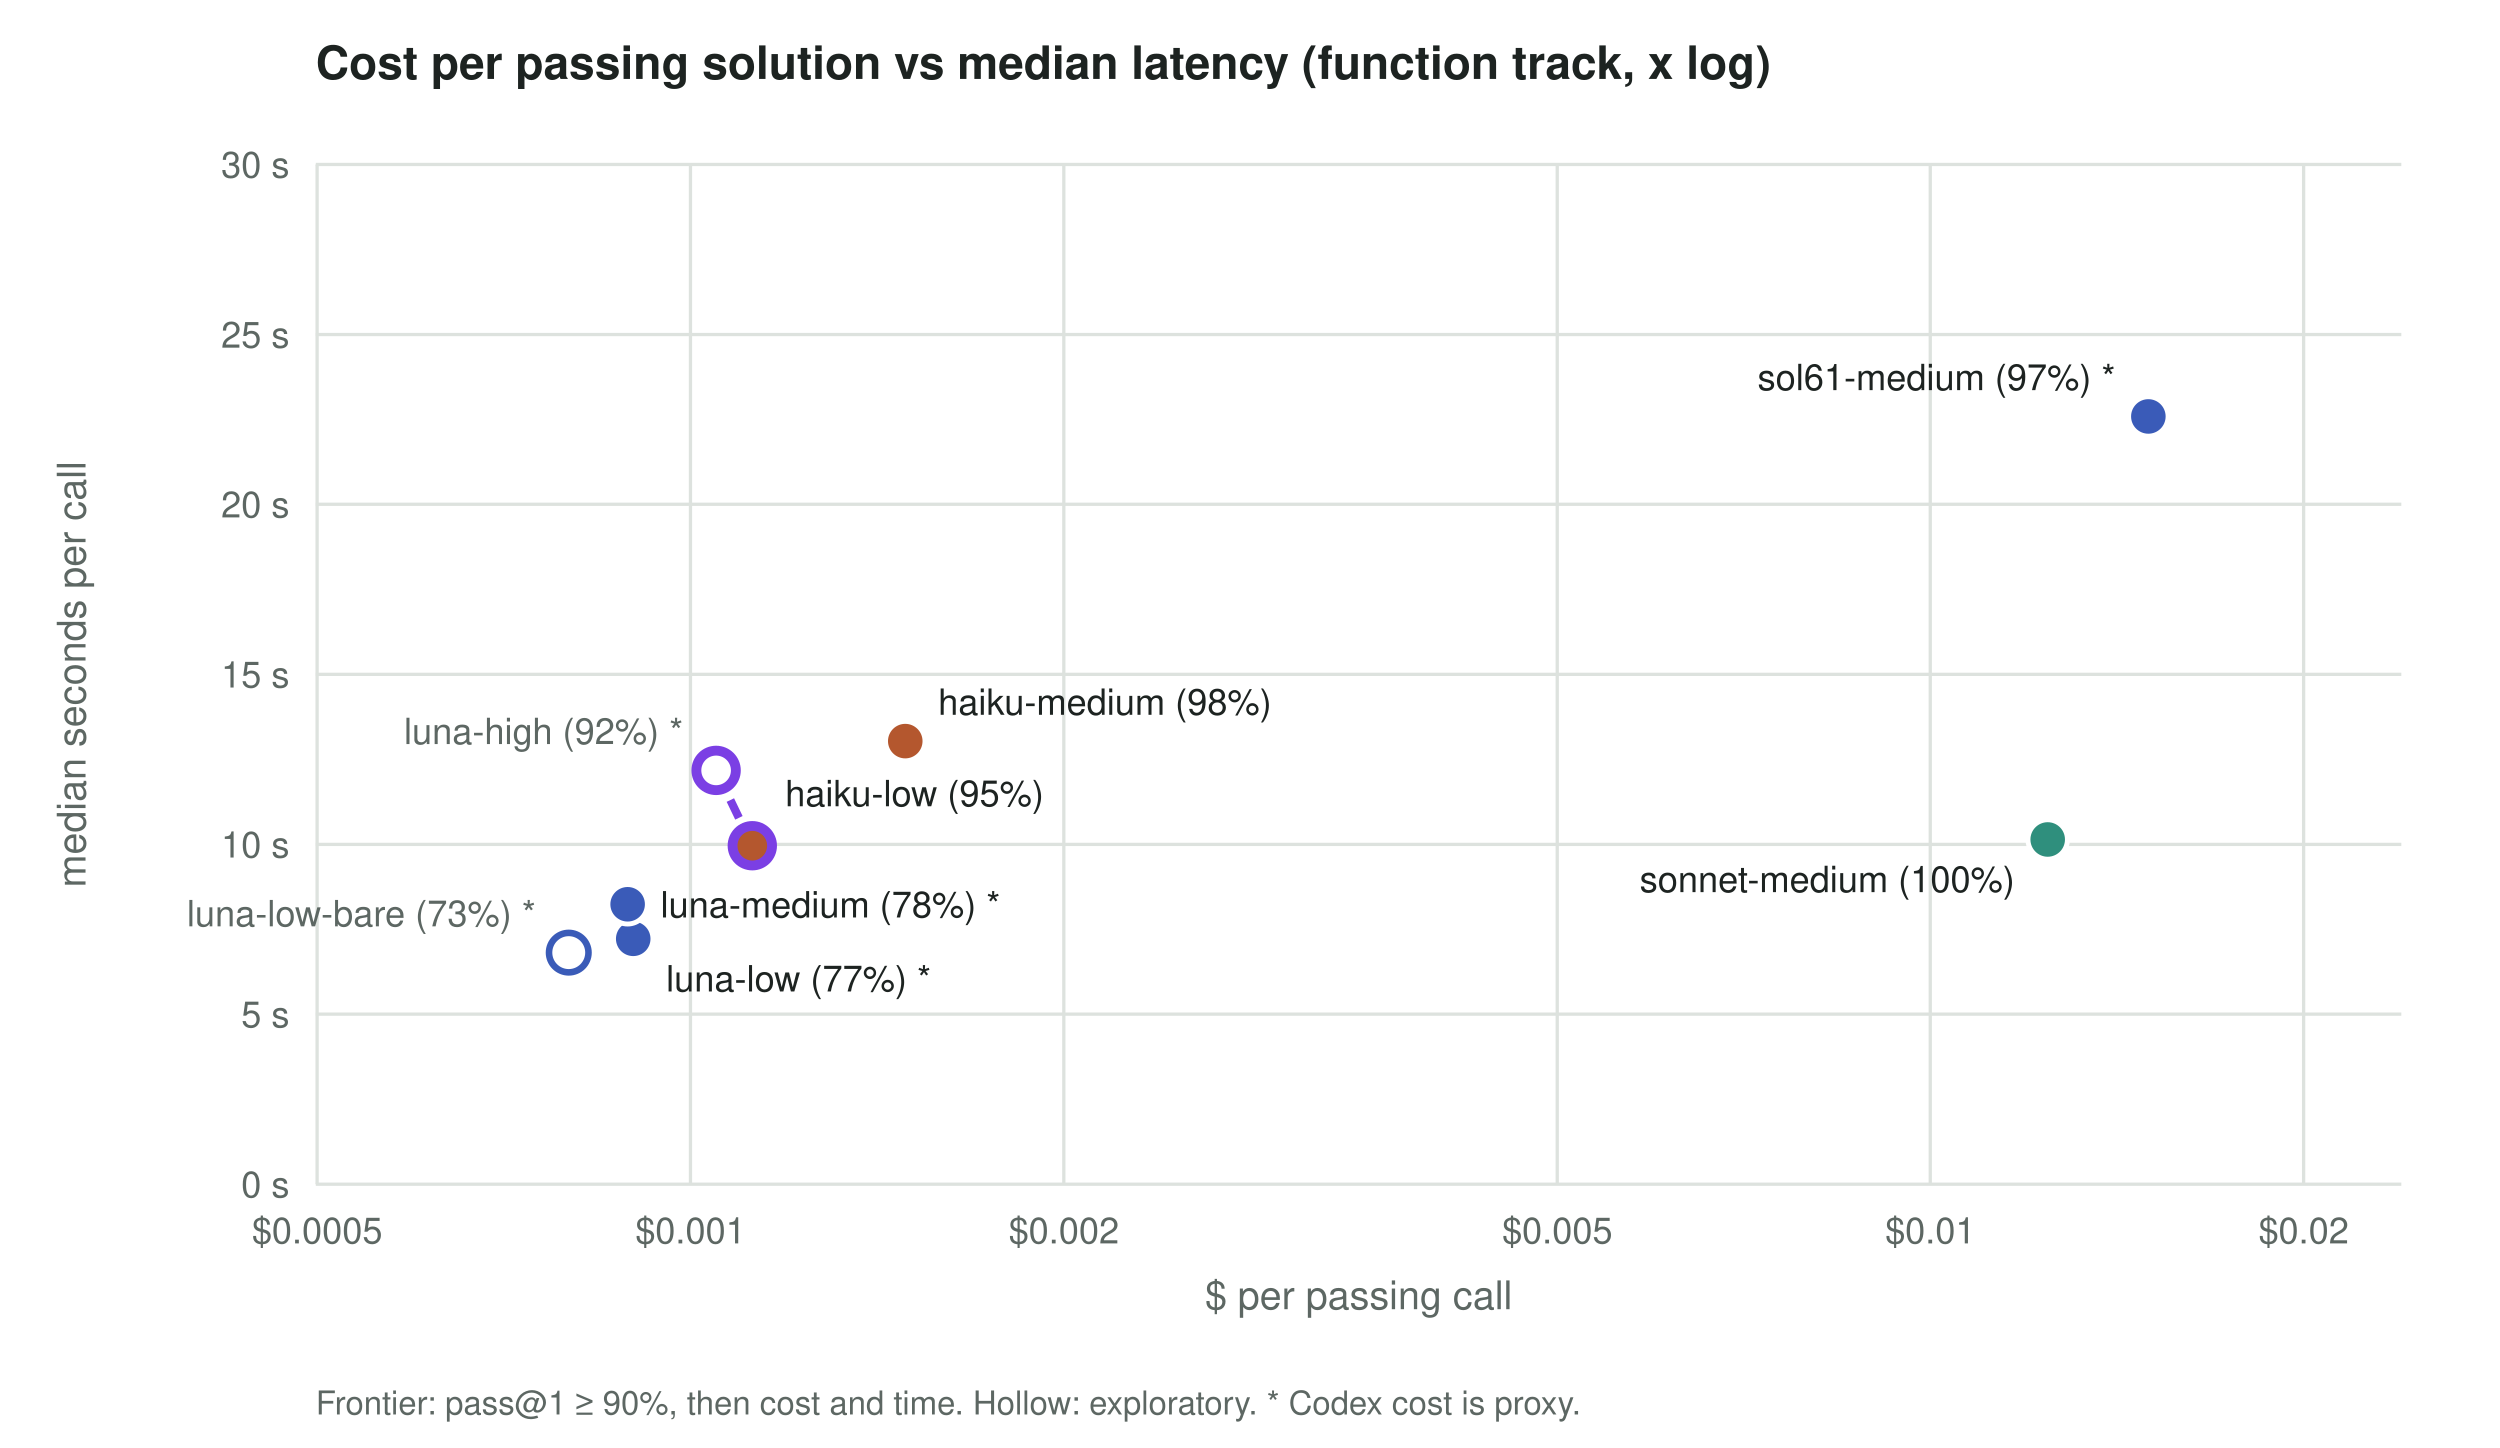
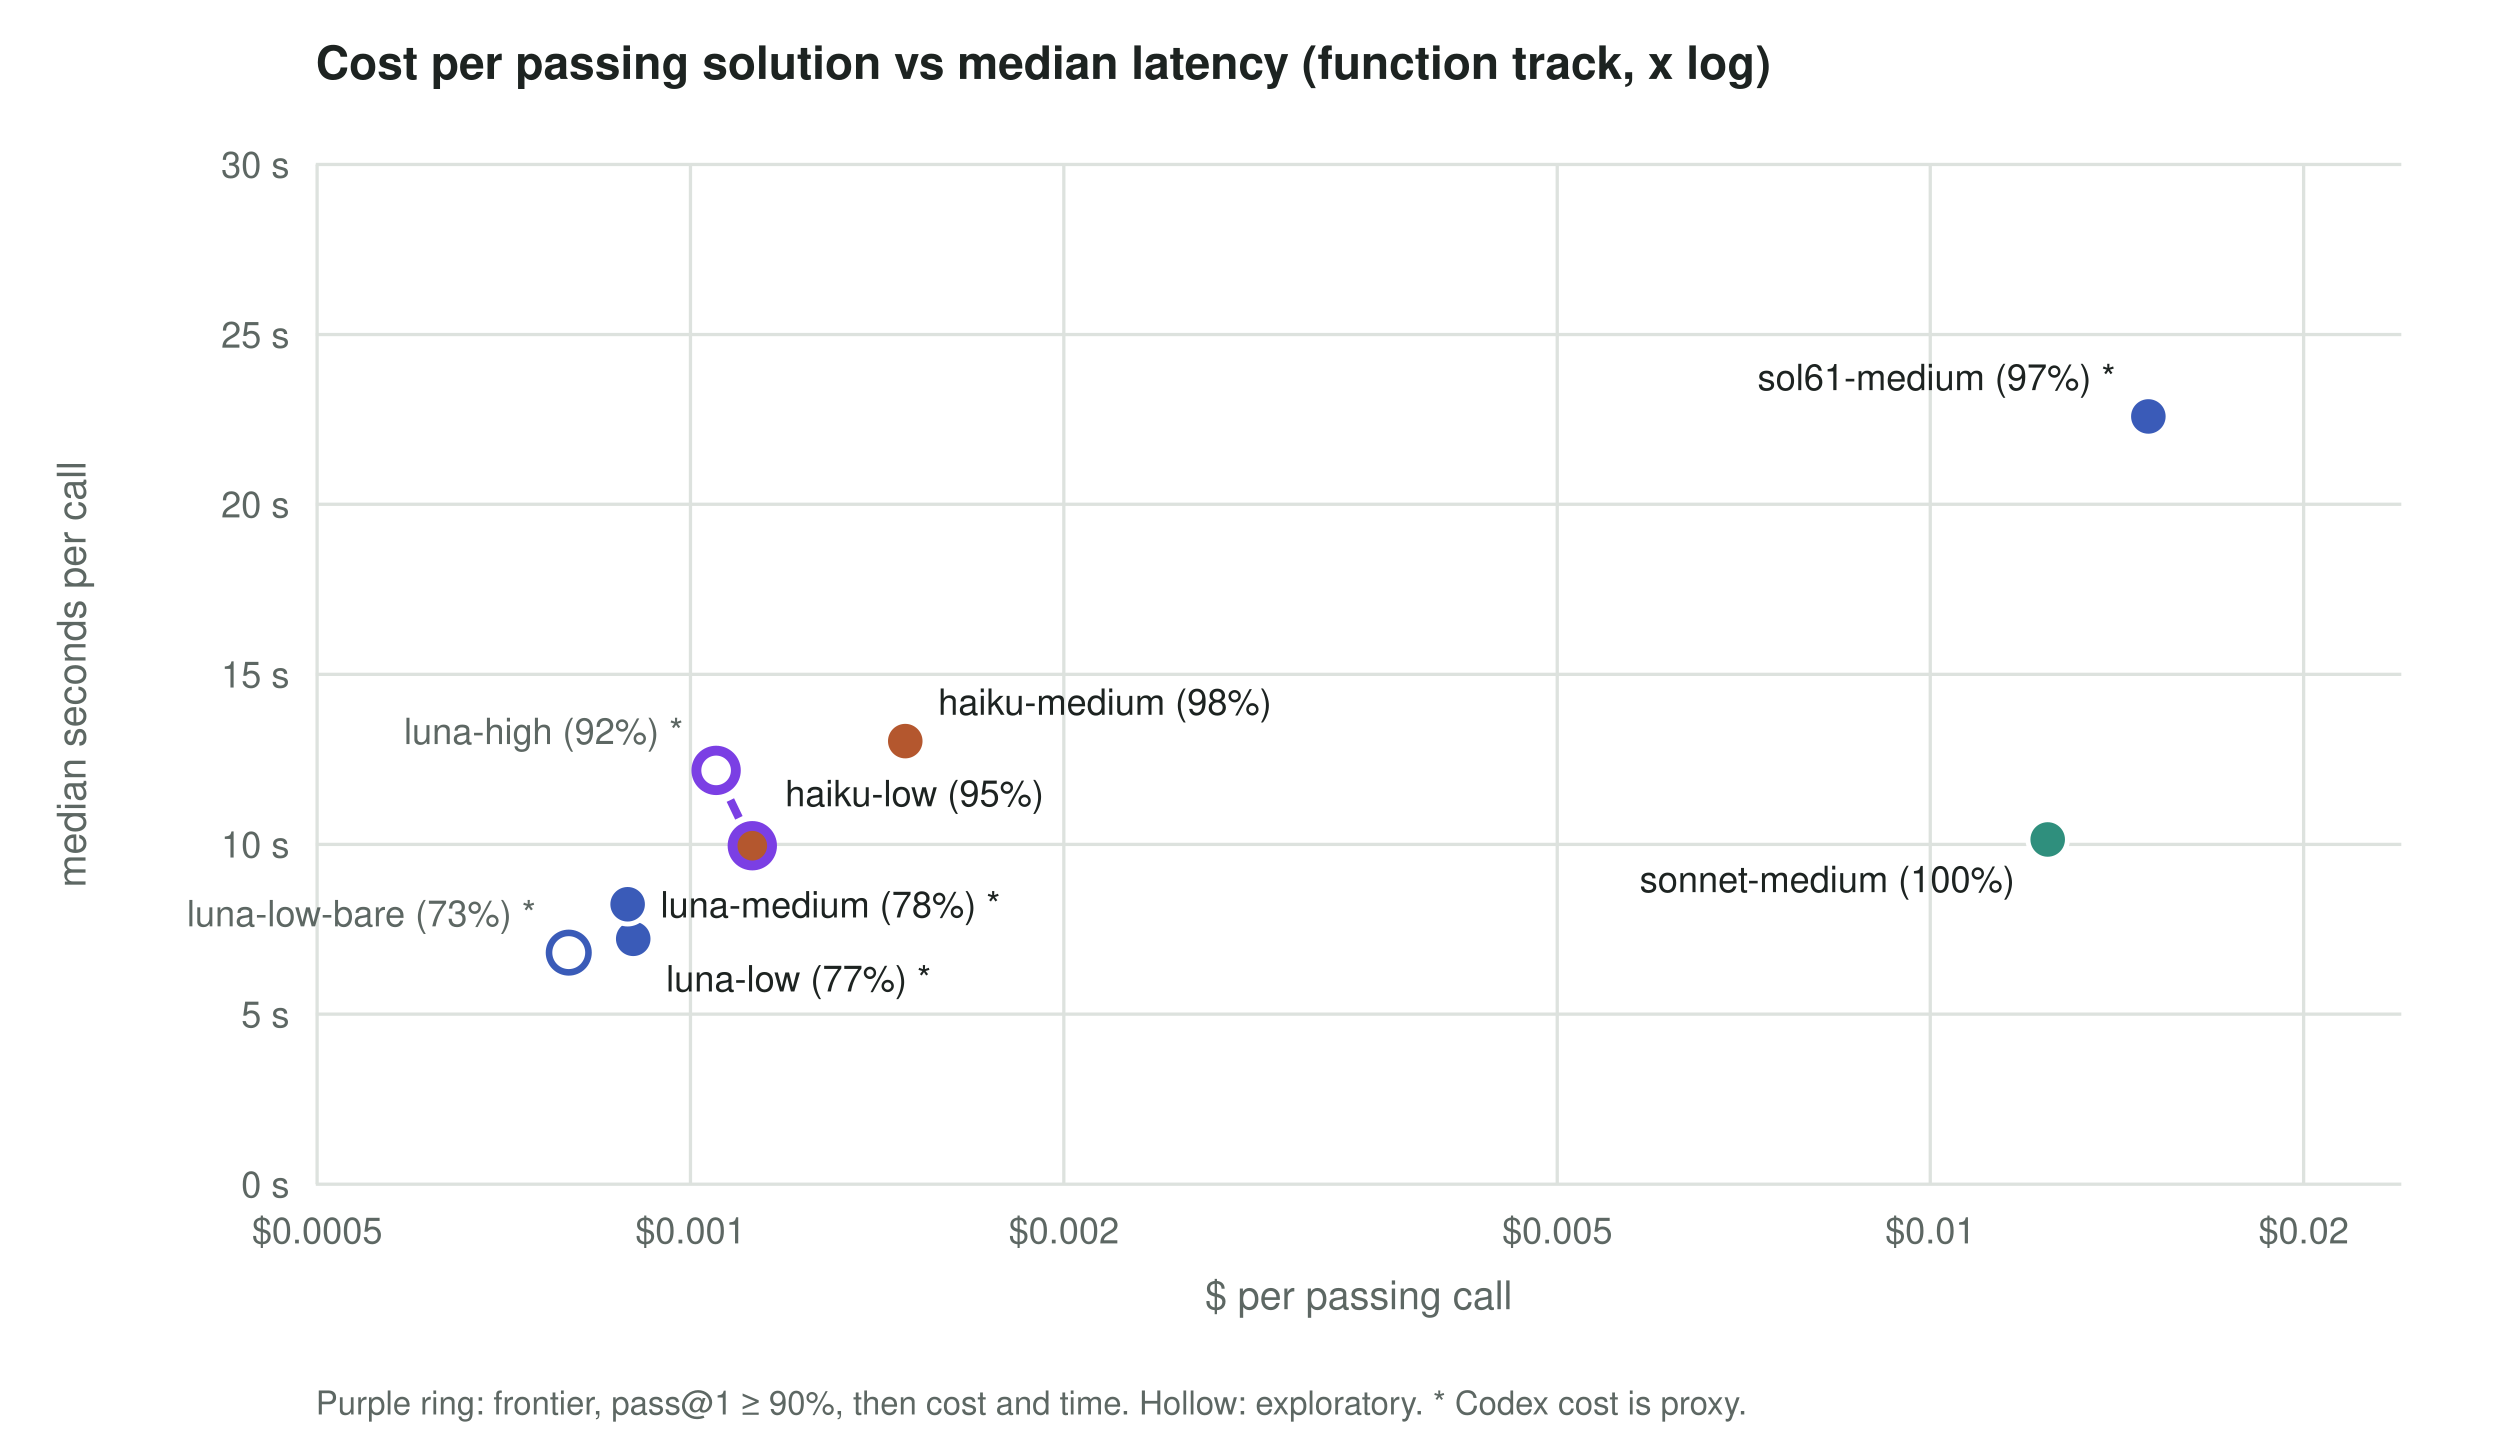
<svg xmlns="http://www.w3.org/2000/svg" viewBox="0 0 760 440" width="760" height="440" font-family="Hanken Grotesk, -apple-system, Segoe UI, Helvetica, Arial, sans-serif" font-size="12">
  <rect width="760" height="440" fill="var(--panel,#ffffff)" />
  <text x="96.0" y="24.0" font-size="14" text-anchor="start" style="fill:var(--fg,#1d2321)" font-weight="600">Cost per passing solution vs median latency (function track, x log)</text>
  <line x1="96" x2="730" y1="360.0" y2="360.0" stroke="var(--line,#dde2de)" />
  <text x="88.0" y="364.0" font-size="11" text-anchor="end" style="fill:var(--muted,#5d6763)" font-weight="normal">0 s</text>
  <line x1="96" x2="730" y1="308.3" y2="308.3" stroke="var(--line,#dde2de)" />
  <text x="88.0" y="312.3" font-size="11" text-anchor="end" style="fill:var(--muted,#5d6763)" font-weight="normal">5 s</text>
  <line x1="96" x2="730" y1="256.7" y2="256.7" stroke="var(--line,#dde2de)" />
  <text x="88.0" y="260.7" font-size="11" text-anchor="end" style="fill:var(--muted,#5d6763)" font-weight="normal">10 s</text>
  <line x1="96" x2="730" y1="205.0" y2="205.0" stroke="var(--line,#dde2de)" />
  <text x="88.0" y="209.0" font-size="11" text-anchor="end" style="fill:var(--muted,#5d6763)" font-weight="normal">15 s</text>
  <line x1="96" x2="730" y1="153.3" y2="153.3" stroke="var(--line,#dde2de)" />
  <text x="88.0" y="157.3" font-size="11" text-anchor="end" style="fill:var(--muted,#5d6763)" font-weight="normal">20 s</text>
  <line x1="96" x2="730" y1="101.7" y2="101.7" stroke="var(--line,#dde2de)" />
  <text x="88.0" y="105.7" font-size="11" text-anchor="end" style="fill:var(--muted,#5d6763)" font-weight="normal">25 s</text>
  <line x1="96" x2="730" y1="50.0" y2="50.0" stroke="var(--line,#dde2de)" />
  <text x="88.0" y="54.0" font-size="11" text-anchor="end" style="fill:var(--muted,#5d6763)" font-weight="normal">30 s</text>
  <line x1="96.4" x2="96.4" y1="50" y2="360" stroke="var(--line,#dde2de)" />
  <text x="96.4" y="378.0" font-size="11" text-anchor="middle" style="fill:var(--muted,#5d6763)" font-weight="normal">$0.0005</text>
  <line x1="209.9" x2="209.9" y1="50" y2="360" stroke="var(--line,#dde2de)" />
  <text x="209.9" y="378.0" font-size="11" text-anchor="middle" style="fill:var(--muted,#5d6763)" font-weight="normal">$0.001</text>
  <line x1="323.4" x2="323.4" y1="50" y2="360" stroke="var(--line,#dde2de)" />
  <text x="323.4" y="378.0" font-size="11" text-anchor="middle" style="fill:var(--muted,#5d6763)" font-weight="normal">$0.002</text>
  <line x1="473.4" x2="473.4" y1="50" y2="360" stroke="var(--line,#dde2de)" />
  <text x="473.4" y="378.0" font-size="11" text-anchor="middle" style="fill:var(--muted,#5d6763)" font-weight="normal">$0.005</text>
  <line x1="586.8" x2="586.8" y1="50" y2="360" stroke="var(--line,#dde2de)" />
  <text x="586.8" y="378.0" font-size="11" text-anchor="middle" style="fill:var(--muted,#5d6763)" font-weight="normal">$0.01</text>
  <line x1="700.3" x2="700.3" y1="50" y2="360" stroke="var(--line,#dde2de)" />
  <text x="700.3" y="378.0" font-size="11" text-anchor="middle" style="fill:var(--muted,#5d6763)" font-weight="normal">$0.02</text>
  <text x="413.0" y="398.0" font-size="12" text-anchor="middle" style="fill:var(--muted,#5d6763)" font-weight="normal">$ per passing call</text>
  <text x="26.0" y="205.0" font-size="12" text-anchor="middle" style="fill:var(--muted,#5d6763)" font-weight="normal" transform="rotate(-90 26 205.0)">median seconds per call</text>
  <polyline points="217.7,234.2 228.7,257.1" fill="none" stroke="var(--frontier,#7b3fe4)" stroke-width="2.5" stroke-dasharray="6 4" />
  <circle cx="228.7" cy="257.1" r="6" fill="var(--claude,#b4572e)" stroke="var(--frontier,#7b3fe4)" stroke-width="3" />
  <text x="238.7" y="245.1" font-size="11" text-anchor="start" style="fill:var(--fg,#1d2321)" font-weight="normal">haiku-low (95%)</text>
  <circle cx="275.2" cy="225.3" r="6" fill="var(--claude,#b4572e)" stroke="var(--panel,#ffffff)" stroke-width="1.5" />
  <text x="285.2" y="217.3" font-size="11" text-anchor="start" style="fill:var(--fg,#1d2321)" font-weight="normal">haiku-medium (98%)</text>
  <circle cx="622.5" cy="255.2" r="6" fill="var(--sonnet,#2f8f7d)" stroke="var(--panel,#ffffff)" stroke-width="1.5" />
  <text x="612.5" y="271.2" font-size="11" text-anchor="end" style="fill:var(--fg,#1d2321)" font-weight="normal">sonnet-medium (100%)</text>
  <circle cx="192.5" cy="285.4" r="6" fill="var(--codex,#3a5bb8)" stroke="var(--panel,#ffffff)" stroke-width="1.5" />
  <text x="202.5" y="301.4" font-size="11" text-anchor="start" style="fill:var(--fg,#1d2321)" font-weight="normal">luna-low (77%) *</text>
  <circle cx="190.8" cy="274.9" r="6" fill="var(--codex,#3a5bb8)" stroke="var(--panel,#ffffff)" stroke-width="1.5" />
  <text x="200.8" y="278.9" font-size="11" text-anchor="start" style="fill:var(--fg,#1d2321)" font-weight="normal">luna-medium (78%) *</text>
  <circle cx="653.1" cy="126.6" r="6" fill="var(--codex,#3a5bb8)" stroke="var(--panel,#ffffff)" stroke-width="1.5" />
  <text x="643.1" y="118.6" font-size="11" text-anchor="end" style="fill:var(--fg,#1d2321)" font-weight="normal">sol61-medium (97%) *</text>
  <circle cx="217.7" cy="234.2" r="6" fill="var(--panel,#ffffff)" stroke="var(--frontier,#7b3fe4)" stroke-width="3" />
  <text x="207.7" y="226.2" font-size="11" text-anchor="end" style="fill:var(--muted,#5d6763)" font-weight="normal">luna-high (92%) *</text>
  <circle cx="172.9" cy="289.6" r="6" fill="var(--panel,#ffffff)" stroke="var(--codex,#3a5bb8)" stroke-width="2" />
  <text x="162.9" y="281.6" font-size="11" text-anchor="end" style="fill:var(--muted,#5d6763)" font-weight="normal">luna-low-bare (73%) *</text>
-   <text x="96.0" y="430.0" font-size="10" text-anchor="start" style="fill:var(--muted,#5d6763)" font-weight="normal">Frontier: pass@1 ≥ 90%, then cost and time. Hollow: exploratory. * Codex cost is proxy.</text>
+   <text x="96.0" y="430.0" font-size="10" text-anchor="start" style="fill:var(--muted,#5d6763)" font-weight="normal">Purple ring: frontier, pass@1 ≥ 90%, then cost and time. Hollow: exploratory. * Codex cost is proxy.</text>
</svg>
